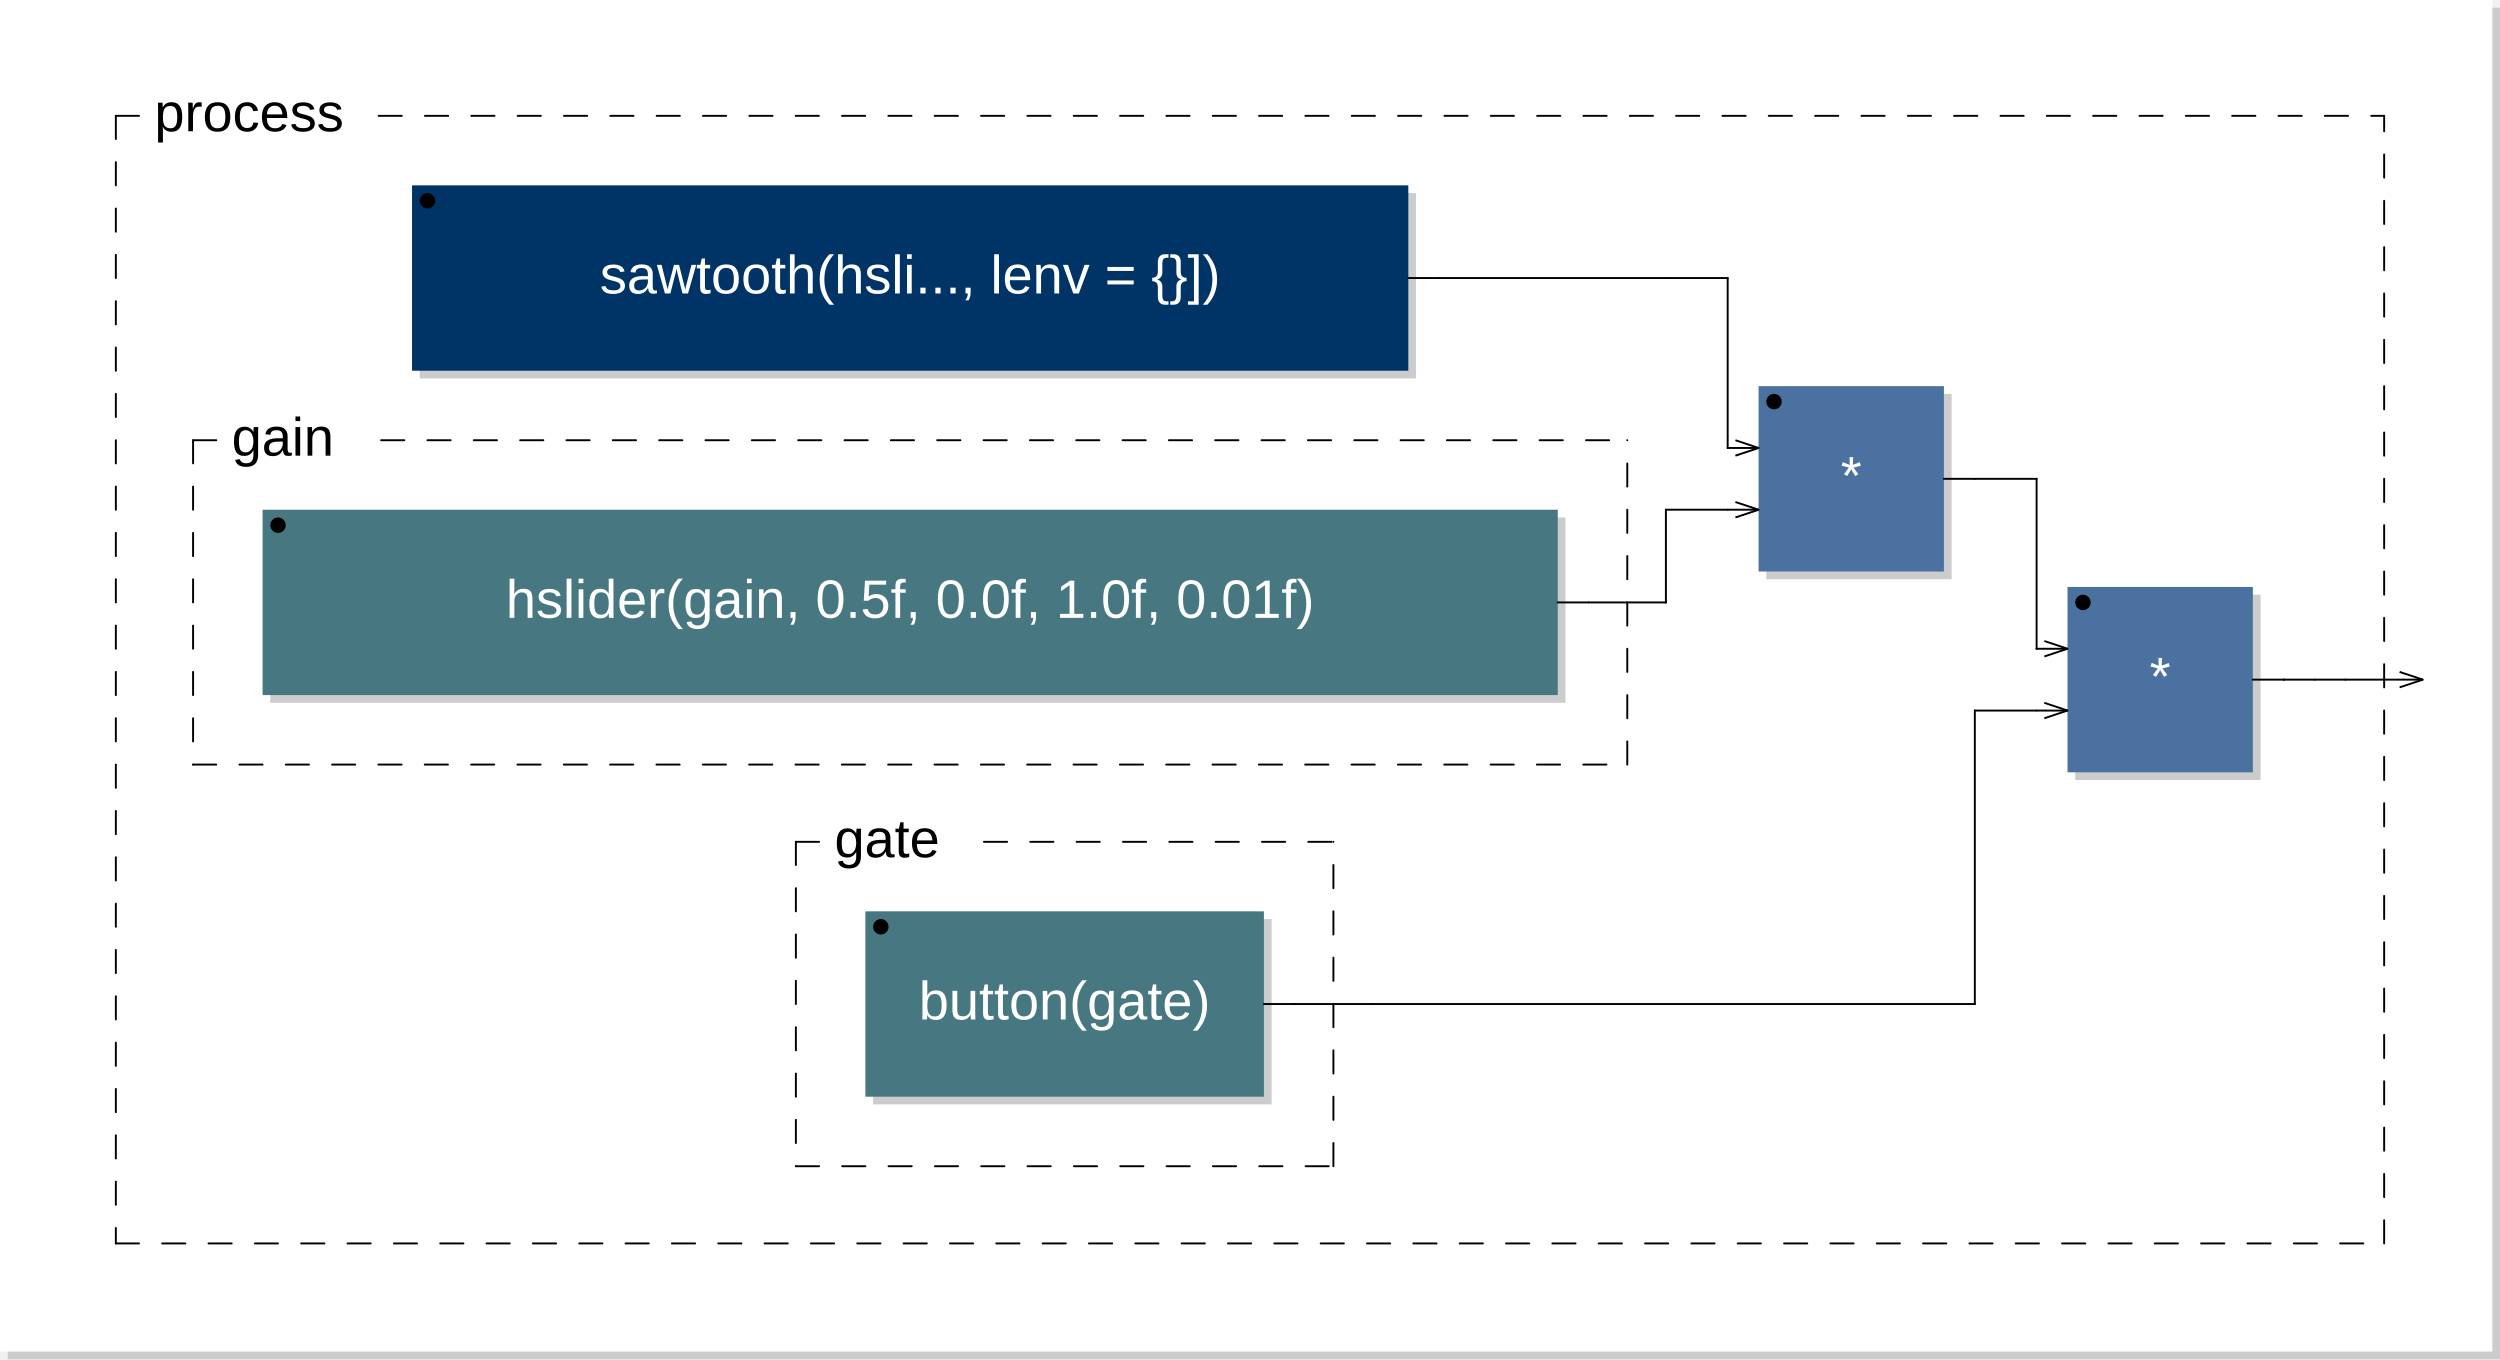
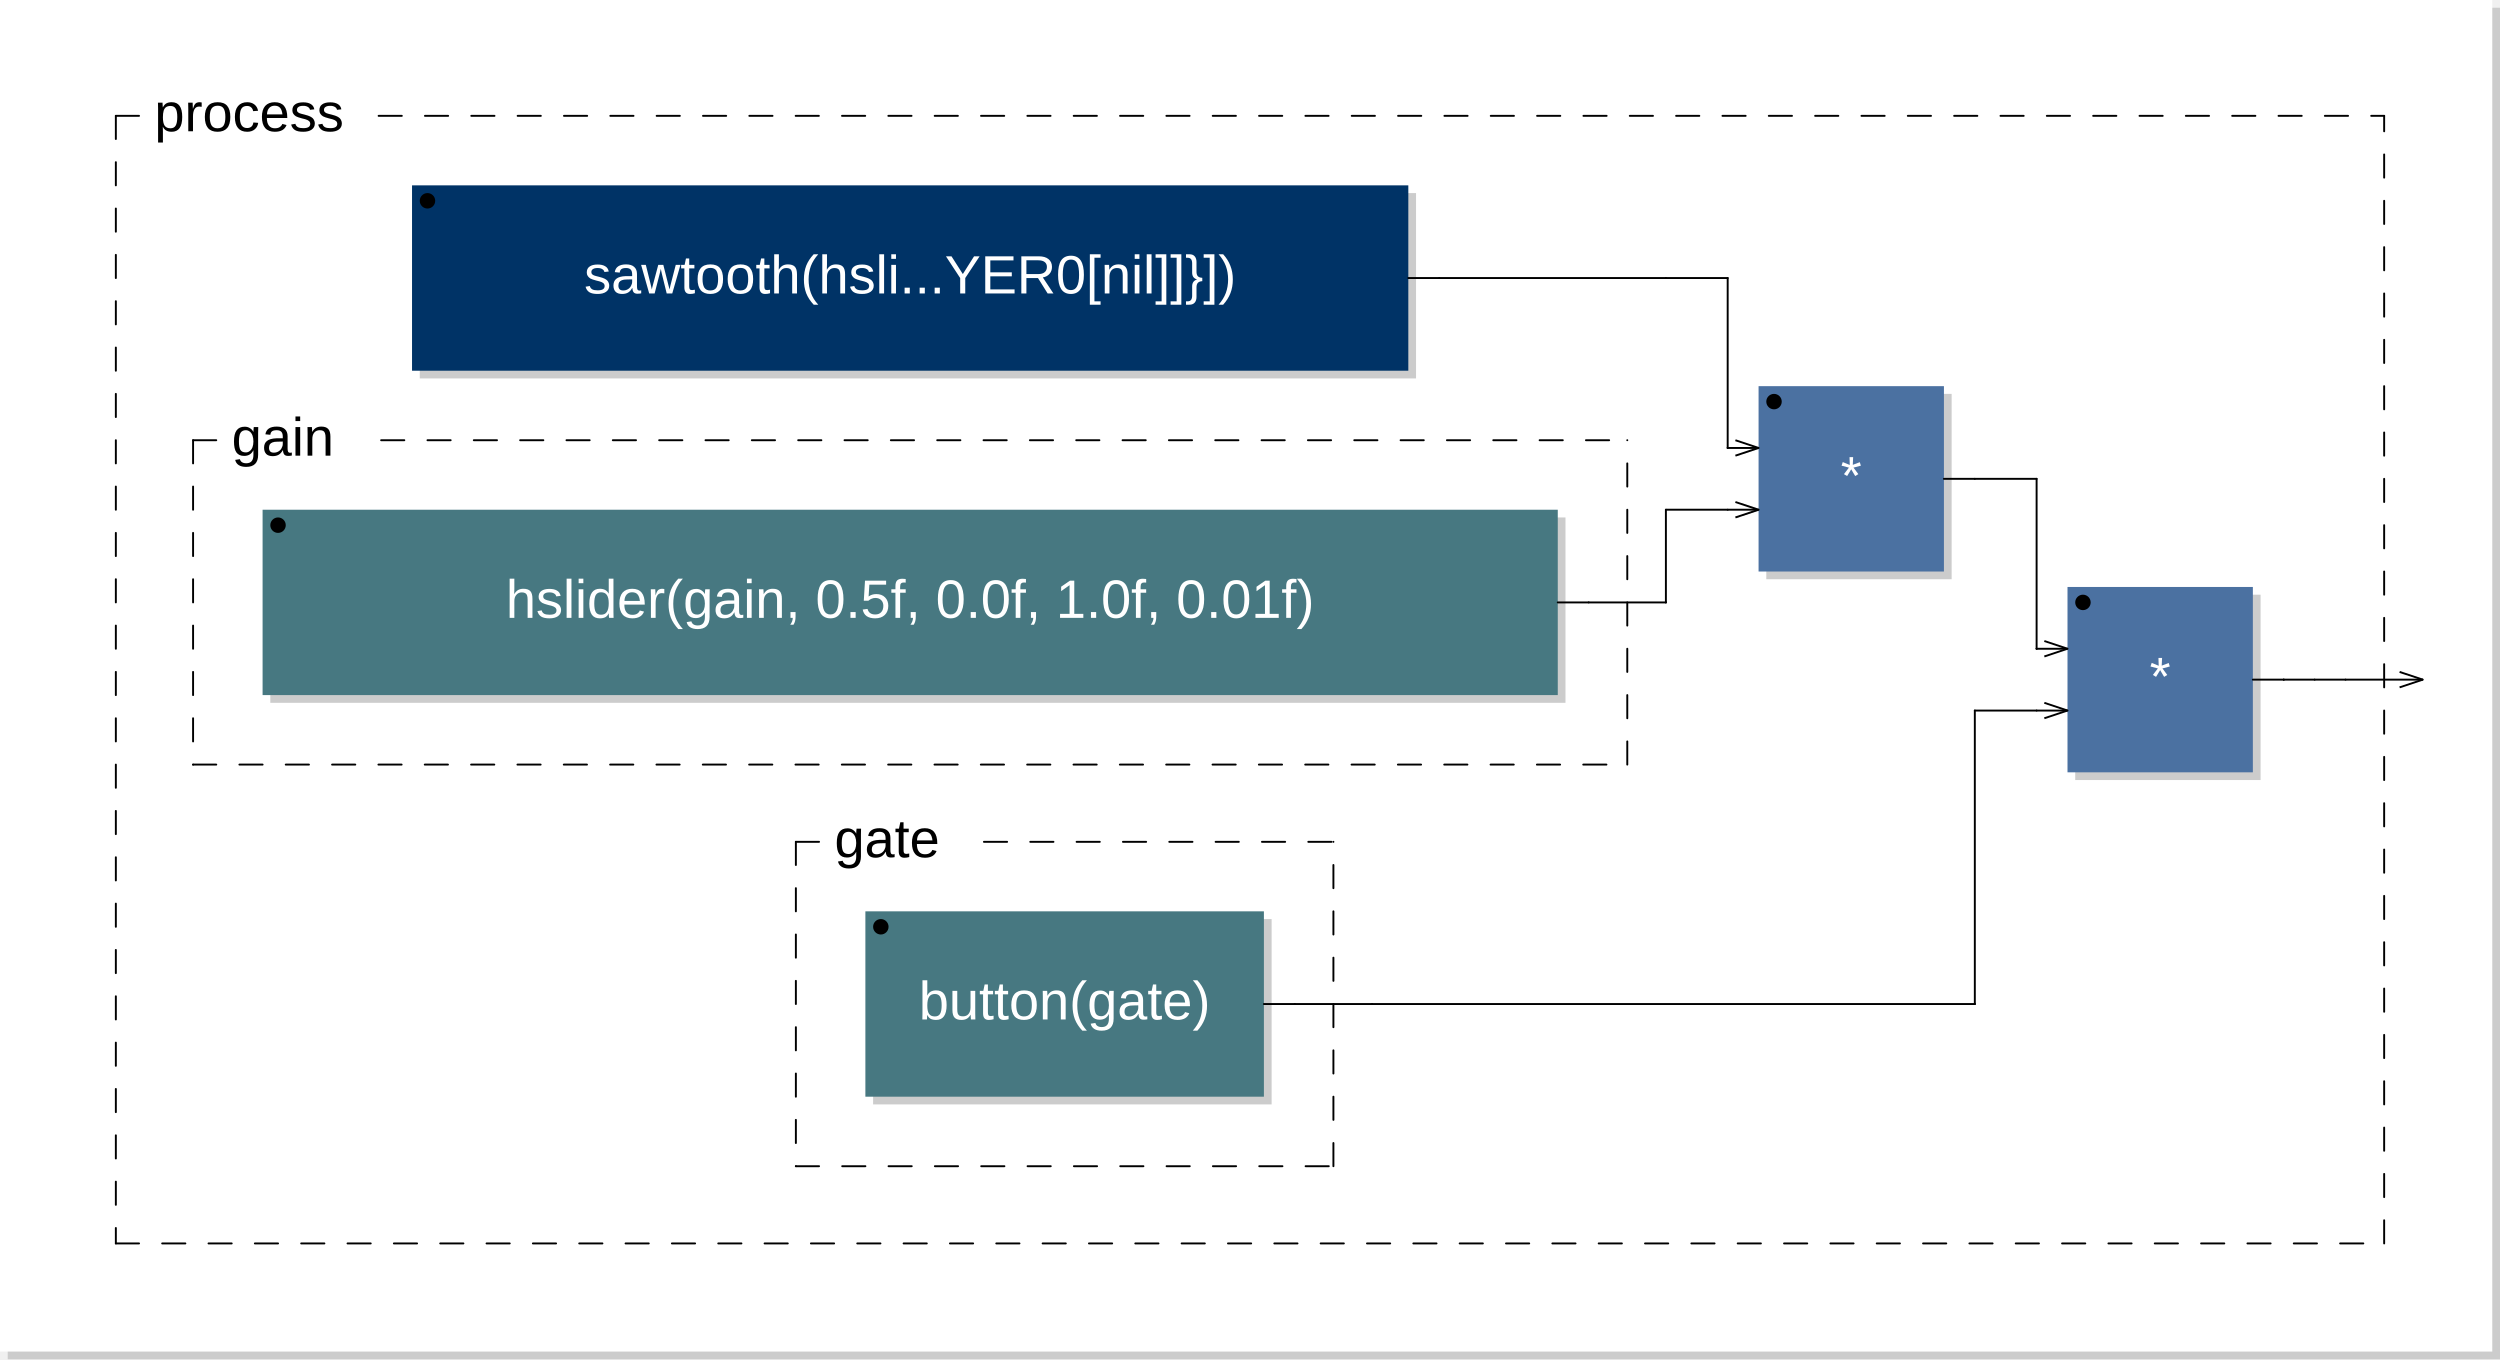
<svg xmlns="http://www.w3.org/2000/svg" xmlns:xlink="http://www.w3.org/1999/xlink" viewBox="0 0 323.7 176" width="161.85mm" height="88mm" version="1.1">
  <rect x="1" y="1" width="322.7" height="175" rx="0" ry="0" style="stroke:none;fill:#cccccc;" />
  <rect x="0" y="0" width="322.7" height="175" rx="0" ry="0" style="stroke:none;fill:#ffffff;" />
  <text x="10" y="7" font-family="Arial" font-size="7" />
-   <a xlink:href="sawtooth-0x7fdf926990e0.svg">
+   <a xlink:href="sawtooth-0x7fc67990ab20.svg">
    <rect x="54.35" y="25" width="129" height="24" rx="0" ry="0" style="stroke:none;fill:#cccccc;" />
    <rect x="53.35" y="24" width="129" height="24" rx="0" ry="0" style="stroke:none;fill:#003366;" />
  </a>
-   <a xlink:href="sawtooth-0x7fdf926990e0.svg">
-     <text x="117.85" y="38" font-family="Arial" font-size="7" text-anchor="middle" fill="#FFFFFF">sawtooth(hsli..., lenv = {}])</text>
+   <a xlink:href="sawtooth-0x7fc67990ab20.svg">
+     <text x="117.85" y="38" font-family="Arial" font-size="7" text-anchor="middle" fill="#FFFFFF">sawtooth(hsli...YER0[nil]]}])</text>
  </a>
  <circle cx="55.35" cy="26" r="1" />
  <rect x="35" y="67" width="167.7" height="24" rx="0" ry="0" style="stroke:none;fill:#cccccc;" />
  <rect x="34" y="66" width="167.7" height="24" rx="0" ry="0" style="stroke:none;fill:#477881;" />
  <text x="117.85" y="80" font-family="Arial" font-size="7" text-anchor="middle" fill="#FFFFFF">hslider(gain, 0.5f, 0.0f, 1.0f, 0.01f)</text>
  <circle cx="36" cy="68" r="1" />
  <line x1="25" y1="57" x2="25" y2="99" style="stroke: black; stroke-linecap:round; stroke-width:0.25; stroke-dasharray:3,3;" />
  <line x1="25" y1="99" x2="210.7" y2="99" style="stroke: black; stroke-linecap:round; stroke-width:0.25; stroke-dasharray:3,3;" />
  <line x1="210.7" y1="99" x2="210.7" y2="57" style="stroke: black; stroke-linecap:round; stroke-width:0.25; stroke-dasharray:3,3;" />
  <line x1="25" y1="57" x2="30" y2="57" style="stroke: black; stroke-linecap:round; stroke-width:0.25; stroke-dasharray:3,3;" />
  <line x1="49.35" y1="57" x2="210.7" y2="57" style="stroke: black; stroke-linecap:round; stroke-width:0.25; stroke-dasharray:3,3;" />
  <text x="30" y="59" font-family="Arial" font-size="7">gain</text>
  <rect x="228.7" y="51" width="24" height="24" rx="0" ry="0" style="stroke:none;fill:#cccccc;" />
  <rect x="227.7" y="50" width="24" height="24" rx="0" ry="0" style="stroke:none;fill:#4B71A1;" />
  <text x="239.7" y="64" font-family="Arial" font-size="7" text-anchor="middle" fill="#FFFFFF">*</text>
  <circle cx="229.7" cy="52" r="1" />
  <line x1="224.7" y1="57" x2="227.7" y2="58" transform="rotate(0,227.7,58)" style="stroke: black; stroke-width:0.25;" />
  <line x1="224.7" y1="59" x2="227.7" y2="58" transform="rotate(0,227.7,58)" style="stroke: black; stroke-width:0.25;" />
  <line x1="224.7" y1="65" x2="227.7" y2="66" transform="rotate(0,227.7,66)" style="stroke: black; stroke-width:0.25;" />
  <line x1="224.7" y1="67" x2="227.7" y2="66" transform="rotate(0,227.7,66)" style="stroke: black; stroke-width:0.25;" />
  <rect x="113.05" y="119" width="51.6" height="24" rx="0" ry="0" style="stroke:none;fill:#cccccc;" />
  <rect x="112.05" y="118" width="51.6" height="24" rx="0" ry="0" style="stroke:none;fill:#477881;" />
  <text x="137.85" y="132" font-family="Arial" font-size="7" text-anchor="middle" fill="#FFFFFF">button(gate)</text>
  <circle cx="114.05" cy="120" r="1" />
  <line x1="103.05" y1="109" x2="103.05" y2="151" style="stroke: black; stroke-linecap:round; stroke-width:0.25; stroke-dasharray:3,3;" />
  <line x1="103.05" y1="151" x2="172.65" y2="151" style="stroke: black; stroke-linecap:round; stroke-width:0.25; stroke-dasharray:3,3;" />
  <line x1="172.65" y1="151" x2="172.65" y2="109" style="stroke: black; stroke-linecap:round; stroke-width:0.25; stroke-dasharray:3,3;" />
  <line x1="103.05" y1="109" x2="108.05" y2="109" style="stroke: black; stroke-linecap:round; stroke-width:0.25; stroke-dasharray:3,3;" />
  <line x1="127.4" y1="109" x2="172.65" y2="109" style="stroke: black; stroke-linecap:round; stroke-width:0.25; stroke-dasharray:3,3;" />
  <text x="108.05" y="111" font-family="Arial" font-size="7">gate</text>
  <rect x="268.7" y="77" width="24" height="24" rx="0" ry="0" style="stroke:none;fill:#cccccc;" />
  <rect x="267.7" y="76" width="24" height="24" rx="0" ry="0" style="stroke:none;fill:#4B71A1;" />
  <text x="279.7" y="90" font-family="Arial" font-size="7" text-anchor="middle" fill="#FFFFFF">*</text>
  <circle cx="269.7" cy="78" r="1" />
  <line x1="264.7" y1="83" x2="267.7" y2="84" transform="rotate(0,267.7,84)" style="stroke: black; stroke-width:0.25;" />
  <line x1="264.7" y1="85" x2="267.7" y2="84" transform="rotate(0,267.7,84)" style="stroke: black; stroke-width:0.25;" />
  <line x1="264.7" y1="91" x2="267.7" y2="92" transform="rotate(0,267.7,92)" style="stroke: black; stroke-width:0.25;" />
  <line x1="264.7" y1="93" x2="267.7" y2="92" transform="rotate(0,267.7,92)" style="stroke: black; stroke-width:0.25;" />
  <line x1="15" y1="15" x2="15" y2="161" style="stroke: black; stroke-linecap:round; stroke-width:0.25; stroke-dasharray:3,3;" />
  <line x1="15" y1="161" x2="308.7" y2="161" style="stroke: black; stroke-linecap:round; stroke-width:0.25; stroke-dasharray:3,3;" />
  <line x1="308.7" y1="161" x2="308.7" y2="15" style="stroke: black; stroke-linecap:round; stroke-width:0.25; stroke-dasharray:3,3;" />
  <line x1="15" y1="15" x2="20" y2="15" style="stroke: black; stroke-linecap:round; stroke-width:0.25; stroke-dasharray:3,3;" />
  <line x1="49.025" y1="15" x2="308.7" y2="15" style="stroke: black; stroke-linecap:round; stroke-width:0.25; stroke-dasharray:3,3;" />
  <text x="20" y="17" font-family="Arial" font-size="7">process</text>
  <line x1="310.7" y1="87" x2="313.7" y2="88" transform="rotate(0,313.7,88)" style="stroke: black; stroke-width:0.25;" />
  <line x1="310.7" y1="89" x2="313.7" y2="88" transform="rotate(0,313.7,88)" style="stroke: black; stroke-width:0.25;" />
  <line x1="163.65" y1="130" x2="167.65" y2="130" style="stroke:black; stroke-linecap:round; stroke-width:0.25;" />
  <line x1="167.65" y1="130" x2="177.65" y2="130" style="stroke:black; stroke-linecap:round; stroke-width:0.25;" />
  <line x1="177.65" y1="130" x2="255.7" y2="130" style="stroke:black; stroke-linecap:round; stroke-width:0.25;" />
  <line x1="182.35" y1="36" x2="186.35" y2="36" style="stroke:black; stroke-linecap:round; stroke-width:0.25;" />
  <line x1="186.35" y1="36" x2="215.7" y2="36" style="stroke:black; stroke-linecap:round; stroke-width:0.25;" />
  <line x1="201.7" y1="78" x2="205.7" y2="78" style="stroke:black; stroke-linecap:round; stroke-width:0.25;" />
  <line x1="205.7" y1="78" x2="215.7" y2="78" style="stroke:black; stroke-linecap:round; stroke-width:0.25;" />
  <line x1="215.7" y1="36" x2="223.7" y2="36" style="stroke:black; stroke-linecap:round; stroke-width:0.25;" />
  <line x1="215.7" y1="66" x2="223.7" y2="66" style="stroke:black; stroke-linecap:round; stroke-width:0.25;" />
  <line x1="215.7" y1="78" x2="215.7" y2="66" style="stroke:black; stroke-linecap:round; stroke-width:0.25;" />
  <line x1="215.7" y1="78" x2="215.7" y2="78" style="stroke:black; stroke-linecap:round; stroke-width:0.25;" />
  <line x1="223.7" y1="36" x2="223.7" y2="58" style="stroke:black; stroke-linecap:round; stroke-width:0.25;" />
  <line x1="223.7" y1="58" x2="223.7" y2="58" style="stroke:black; stroke-linecap:round; stroke-width:0.25;" />
  <line x1="223.7" y1="58" x2="227.7" y2="58" style="stroke:black; stroke-linecap:round; stroke-width:0.25;" />
  <line x1="223.7" y1="66" x2="227.7" y2="66" style="stroke:black; stroke-linecap:round; stroke-width:0.25;" />
  <line x1="251.7" y1="62" x2="255.7" y2="62" style="stroke:black; stroke-linecap:round; stroke-width:0.25;" />
  <line x1="255.7" y1="62" x2="263.7" y2="62" style="stroke:black; stroke-linecap:round; stroke-width:0.25;" />
  <line x1="255.7" y1="92" x2="263.7" y2="92" style="stroke:black; stroke-linecap:round; stroke-width:0.25;" />
  <line x1="255.7" y1="130" x2="255.7" y2="92" style="stroke:black; stroke-linecap:round; stroke-width:0.25;" />
  <line x1="255.7" y1="130" x2="255.7" y2="130" style="stroke:black; stroke-linecap:round; stroke-width:0.25;" />
  <line x1="263.7" y1="62" x2="263.7" y2="84" style="stroke:black; stroke-linecap:round; stroke-width:0.25;" />
  <line x1="263.7" y1="84" x2="263.7" y2="84" style="stroke:black; stroke-linecap:round; stroke-width:0.25;" />
  <line x1="263.7" y1="84" x2="267.7" y2="84" style="stroke:black; stroke-linecap:round; stroke-width:0.25;" />
  <line x1="263.7" y1="92" x2="267.7" y2="92" style="stroke:black; stroke-linecap:round; stroke-width:0.25;" />
  <line x1="291.7" y1="88" x2="295.7" y2="88" style="stroke:black; stroke-linecap:round; stroke-width:0.25;" />
  <line x1="295.7" y1="88" x2="295.7" y2="88" style="stroke:black; stroke-linecap:round; stroke-width:0.25;" />
  <line x1="295.7" y1="88" x2="299.7" y2="88" style="stroke:black; stroke-linecap:round; stroke-width:0.25;" />
  <line x1="299.7" y1="88" x2="303.7" y2="88" style="stroke:black; stroke-linecap:round; stroke-width:0.25;" />
  <line x1="303.7" y1="88" x2="313.7" y2="88" style="stroke:black; stroke-linecap:round; stroke-width:0.25;" />
</svg>
